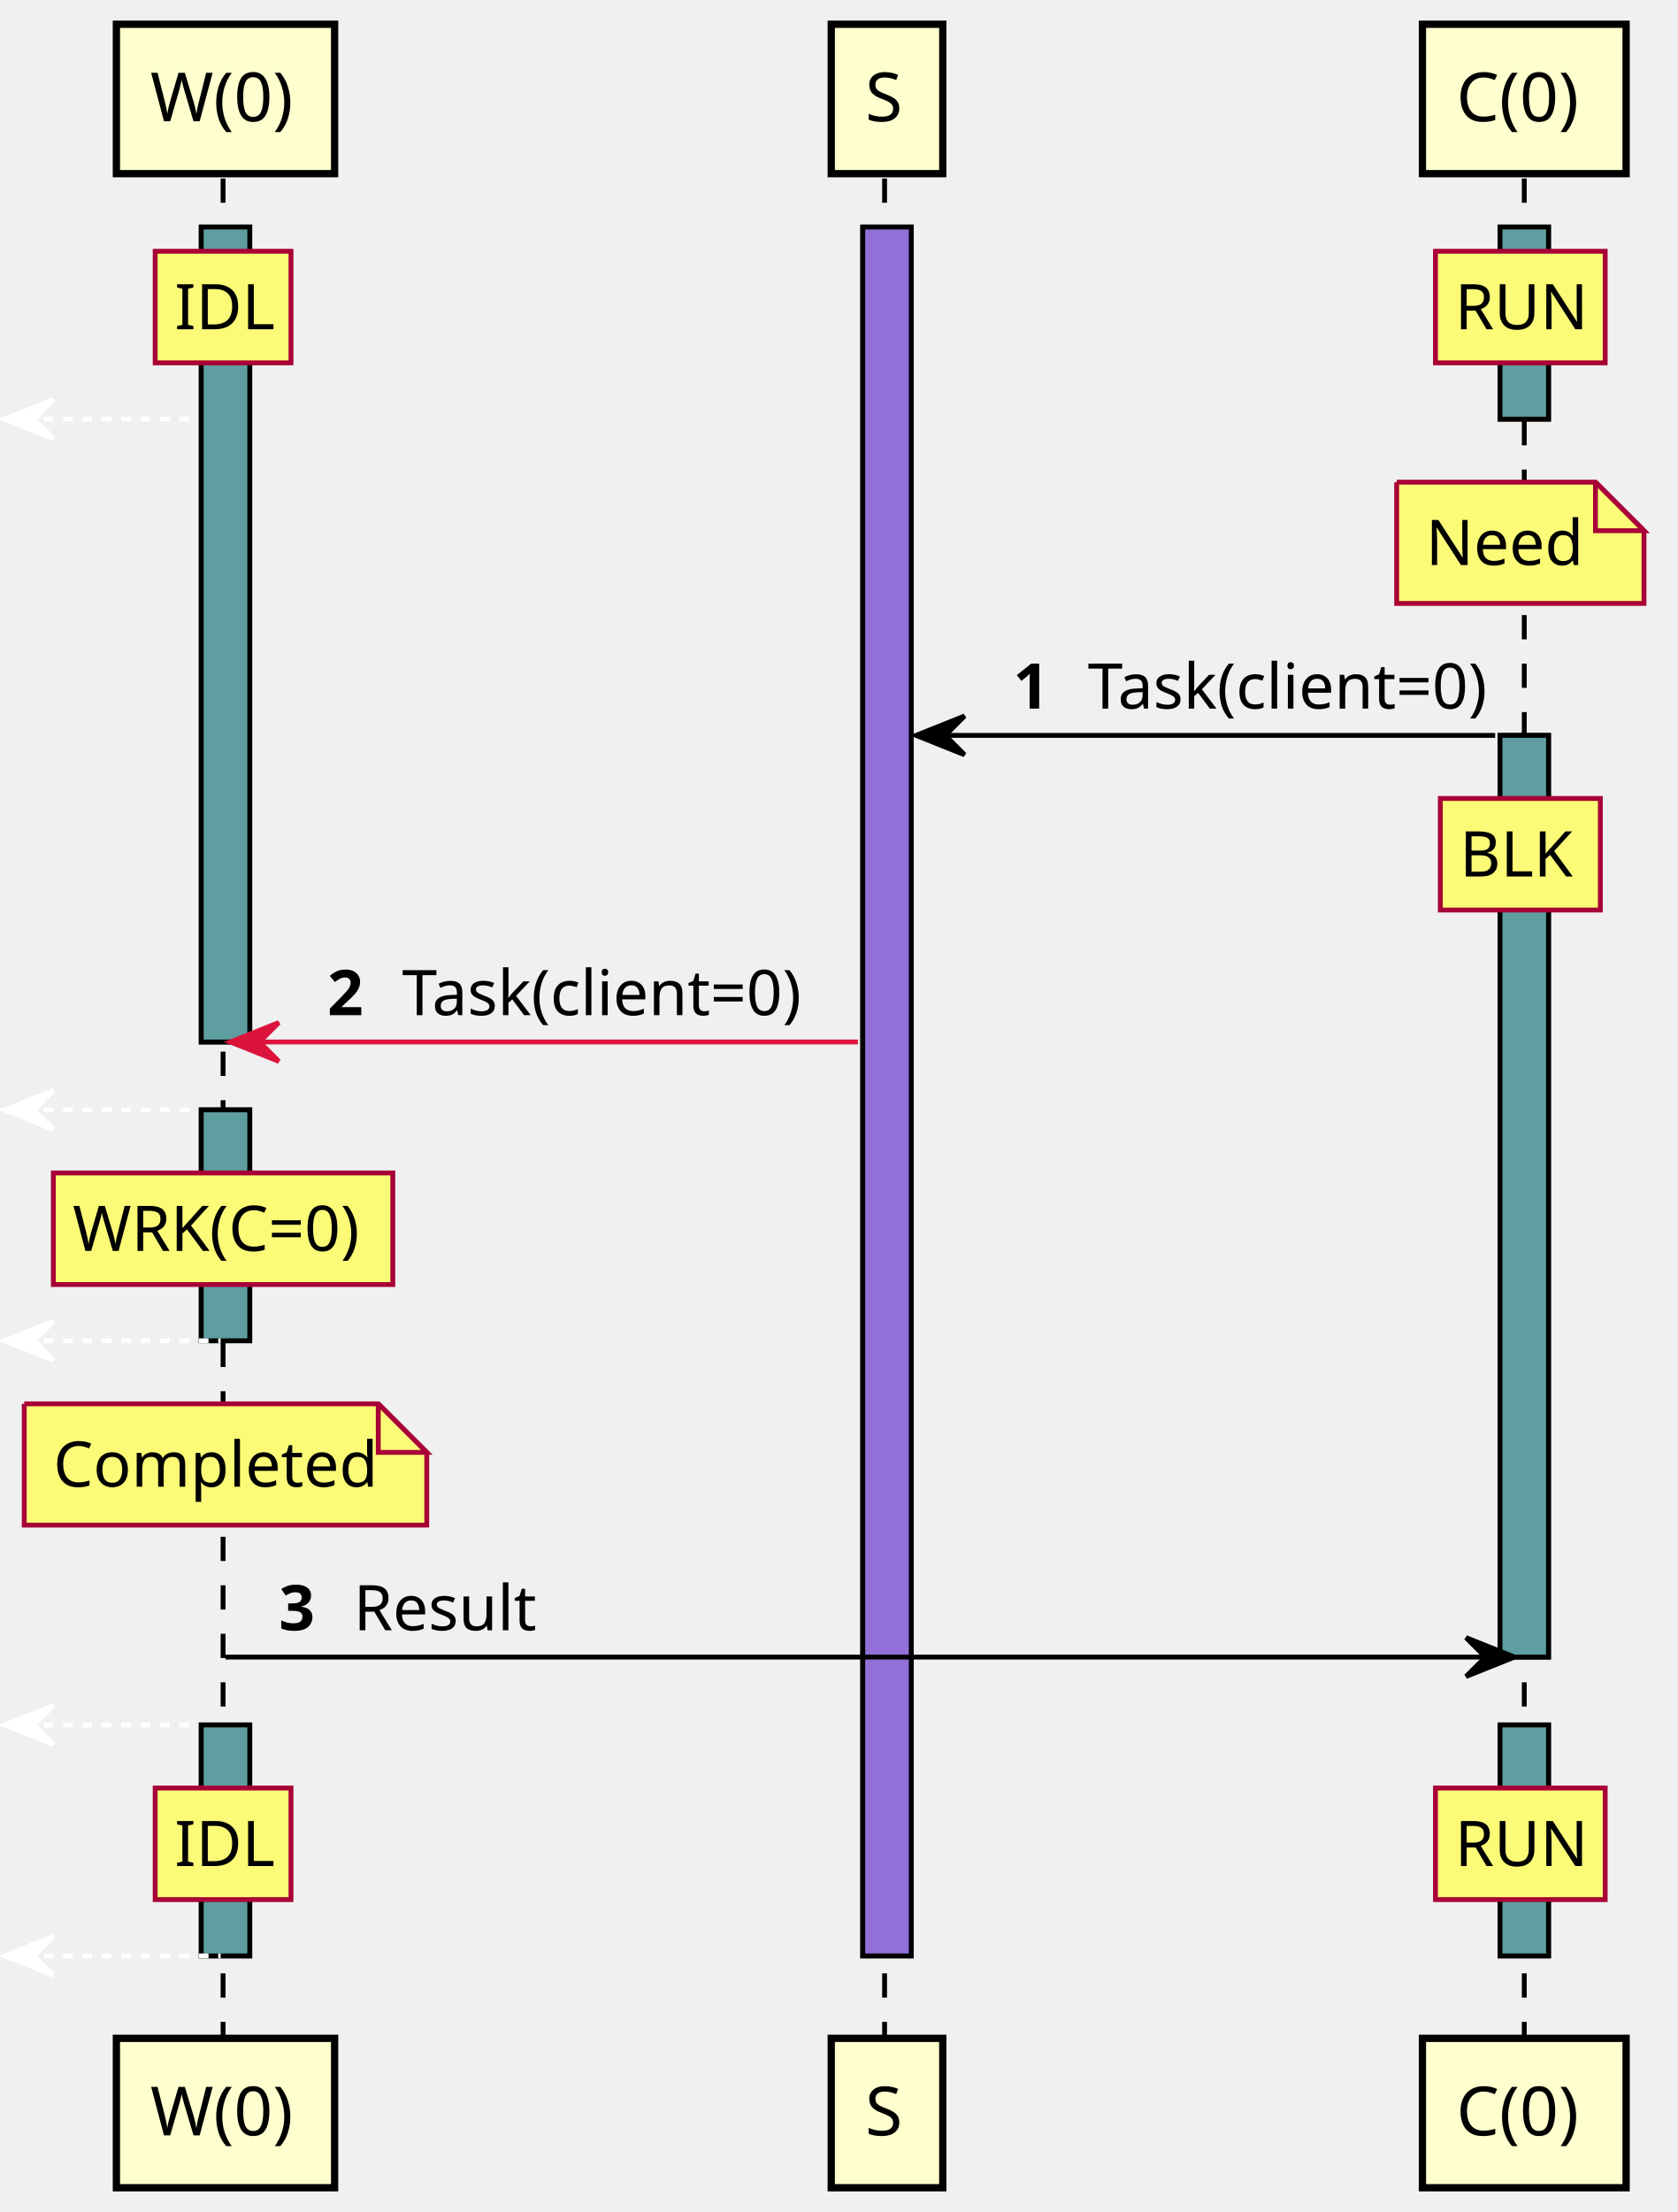
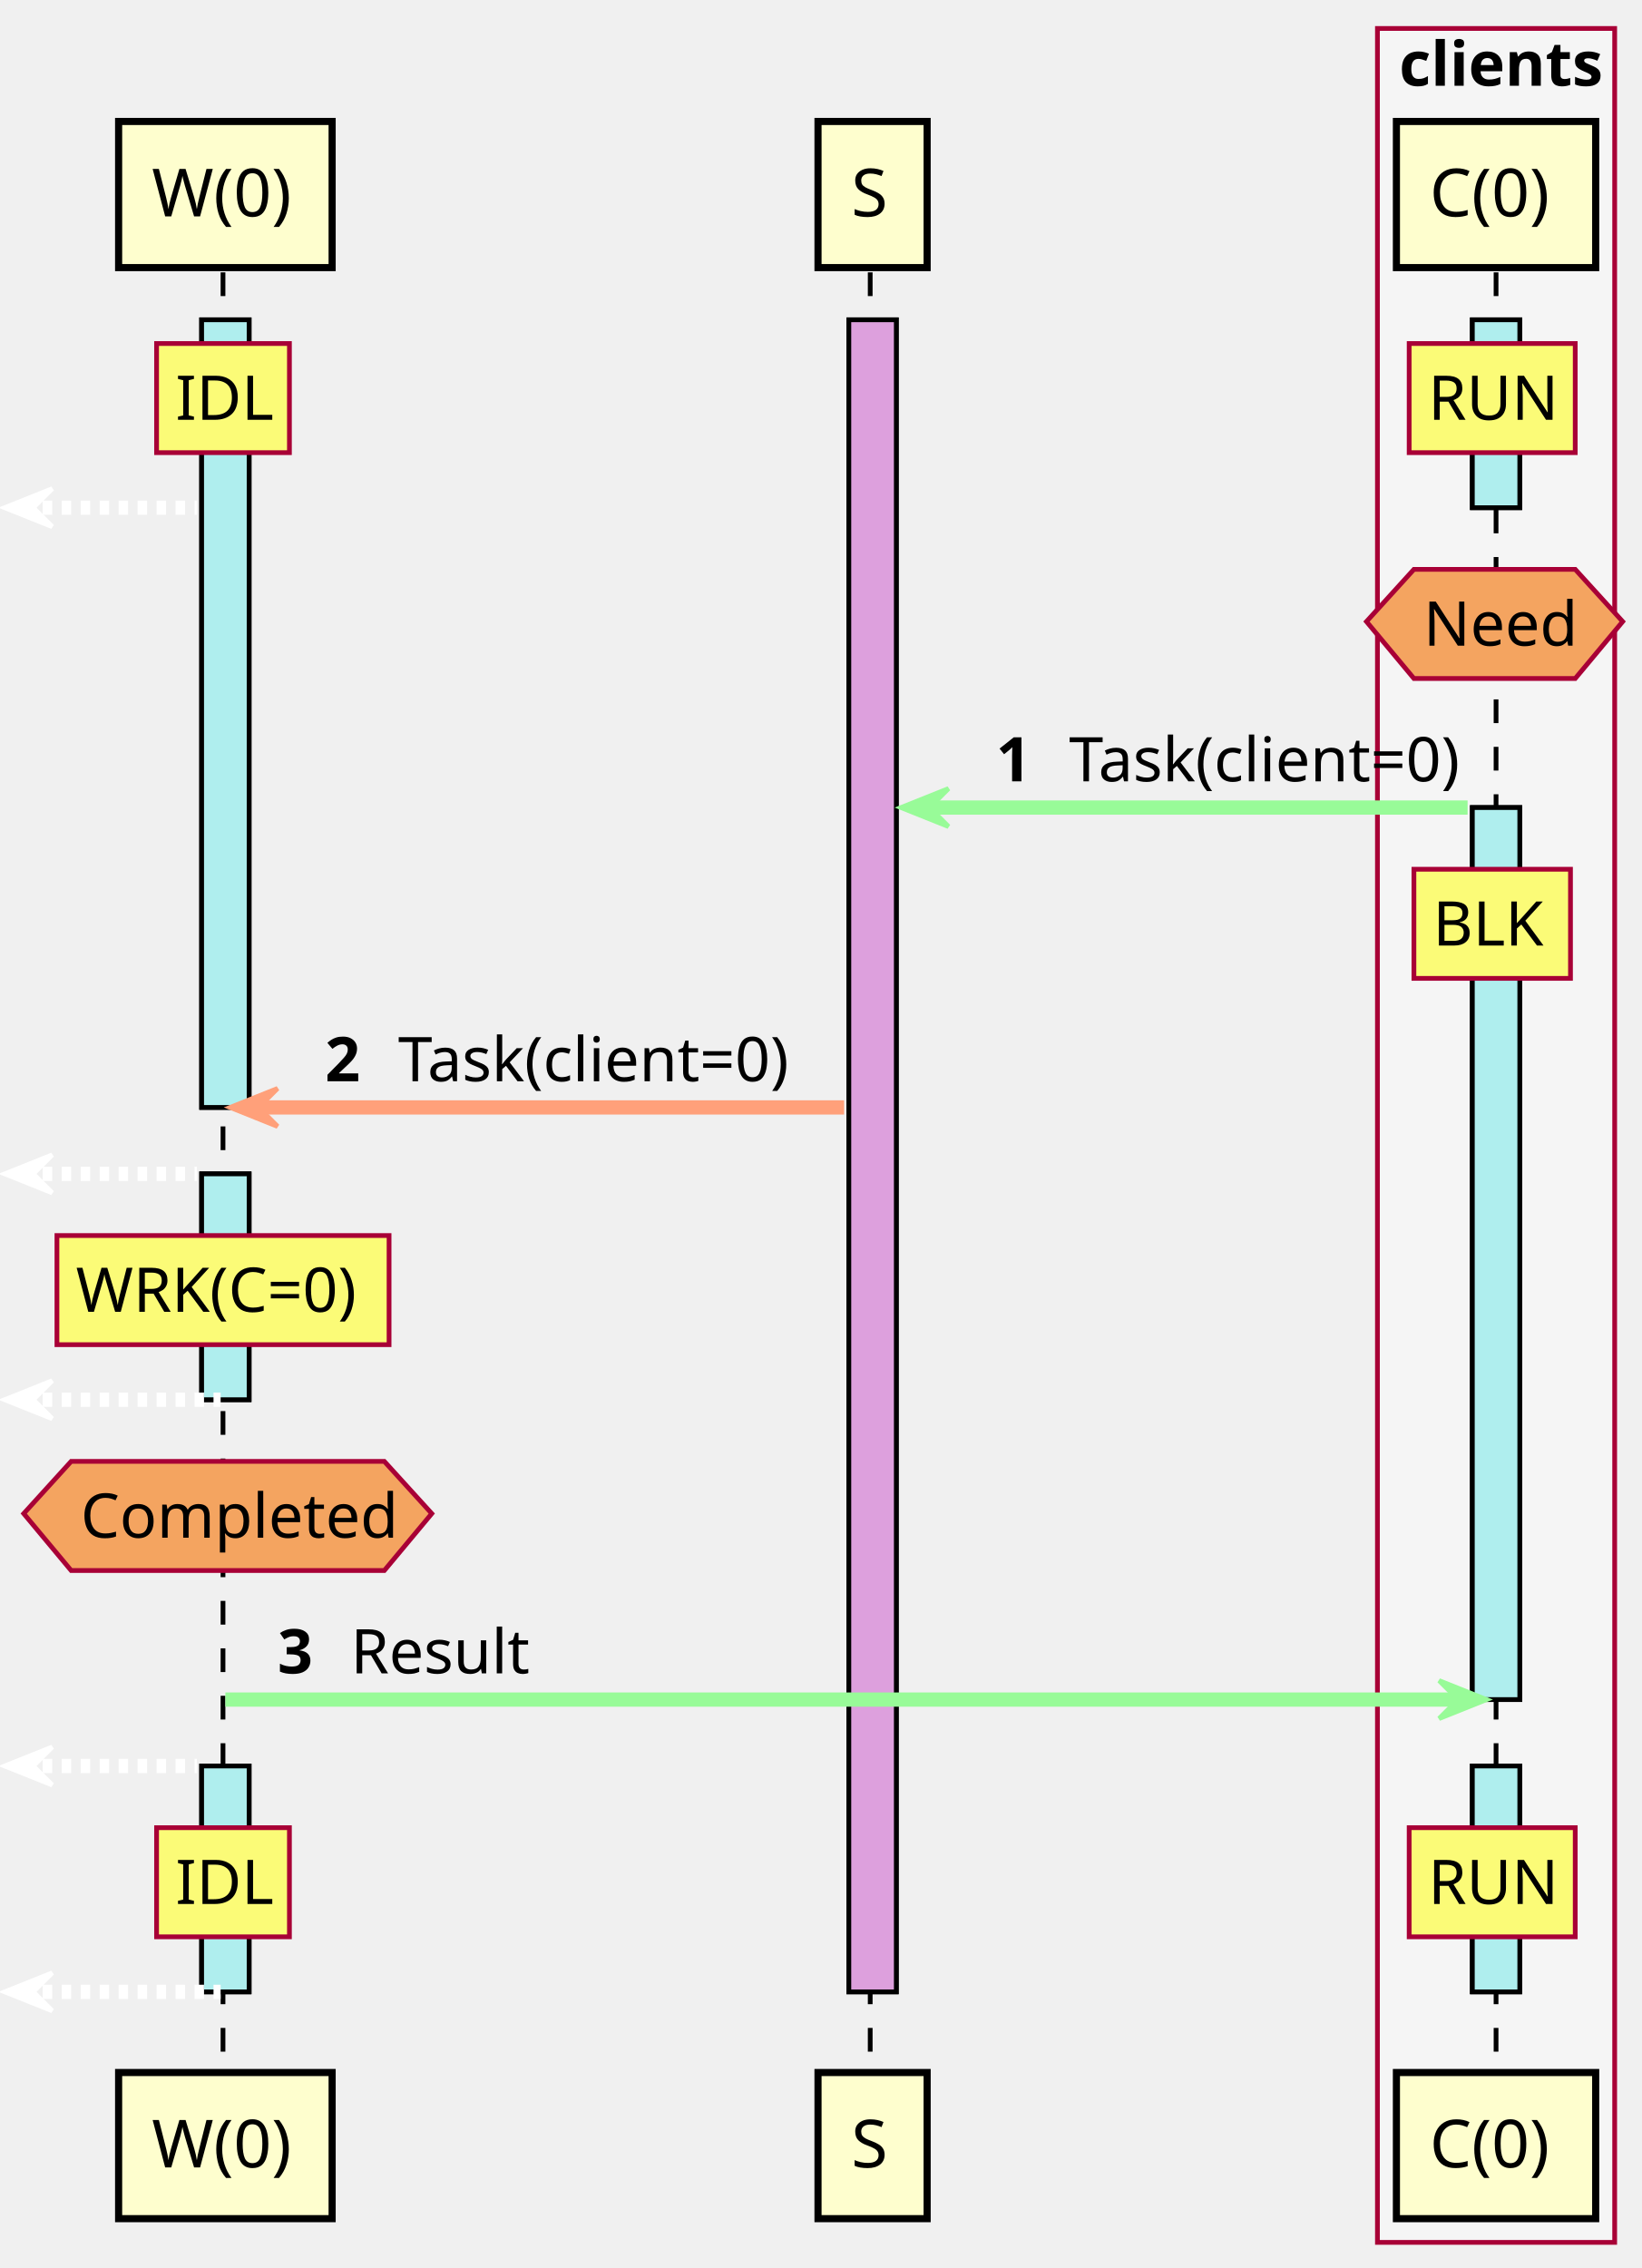
- <svg xmlns="http://www.w3.org/2000/svg" contentScriptType="application/ecmascript" contentStyleType="text/css" height="456px" preserveAspectRatio="none" style="width:346px;height:456px;" version="1.1" viewBox="0 0 346 456" width="346px" zoomAndPan="magnify">
+ <svg xmlns="http://www.w3.org/2000/svg" contentScriptType="application/ecmascript" contentStyleType="text/css" height="478px" preserveAspectRatio="none" style="width:346px;height:478px;" version="1.1" viewBox="0 0 346 478" width="346px" zoomAndPan="magnify">
  <defs />
  <g>
-     <rect fill="#5F9EA0" height="168" style="stroke:#000000;stroke-width:1.0;" width="10" x="41.5" y="46.8" />
-     <rect fill="#5F9EA0" height="47.6" style="stroke:#000000;stroke-width:1.0;" width="10" x="41.5" y="228.8" />
-     <rect fill="#5F9EA0" height="47.6" style="stroke:#000000;stroke-width:1.0;" width="10" x="41.5" y="355.6" />
-     <rect fill="#9370D8" height="356.4" style="stroke:#000000;stroke-width:1.0;" width="10" x="177.906" y="46.8" />
-     <rect fill="#5F9EA0" height="39.6" style="stroke:#000000;stroke-width:1.0;" width="10" x="309.312" y="46.8" />
-     <rect fill="#5F9EA0" height="190" style="stroke:#000000;stroke-width:1.0;" width="10" x="309.312" y="151.6" />
-     <rect fill="#5F9EA0" height="47.6" style="stroke:#000000;stroke-width:1.0;" width="10" x="309.312" y="355.6" />
-     <line style="stroke:#000000;stroke-width:1.0;stroke-dasharray:5.0,5.0;" x1="46" x2="46" y1="36.8" y2="421.2" />
-     <line style="stroke:#000000;stroke-width:1.0;stroke-dasharray:5.0,5.0;" x1="182.406" x2="182.406" y1="36.8" y2="421.2" />
-     <line style="stroke:#000000;stroke-width:1.0;stroke-dasharray:5.0,5.0;" x1="314.312" x2="314.312" y1="36.8" y2="421.2" />
-     <rect fill="#FEFECE" height="30.8" style="stroke:#000000;stroke-width:1.5;" width="45" x="24" y="5" />
-     <text fill="#000000" font-family="sans-serif" font-size="14" lengthAdjust="spacing" textLength="31" x="31" y="25.006">W(0)</text>
-     <rect fill="#FEFECE" height="30.8" style="stroke:#000000;stroke-width:1.5;" width="45" x="24" y="420.2" />
-     <text fill="#000000" font-family="sans-serif" font-size="14" lengthAdjust="spacing" textLength="31" x="31" y="440.206">W(0)</text>
-     <rect fill="#FEFECE" height="30.8" style="stroke:#000000;stroke-width:1.5;" width="23" x="171.406" y="5" />
-     <text fill="#000000" font-family="sans-serif" font-size="14" lengthAdjust="spacing" textLength="9" x="178.406" y="25.006">S</text>
-     <rect fill="#FEFECE" height="30.8" style="stroke:#000000;stroke-width:1.5;" width="23" x="171.406" y="420.2" />
-     <text fill="#000000" font-family="sans-serif" font-size="14" lengthAdjust="spacing" textLength="9" x="178.406" y="440.206">S</text>
-     <rect fill="#FEFECE" height="30.8" style="stroke:#000000;stroke-width:1.5;" width="42" x="293.312" y="5" />
-     <text fill="#000000" font-family="sans-serif" font-size="14" lengthAdjust="spacing" textLength="28" x="300.312" y="25.006">C(0)</text>
-     <rect fill="#FEFECE" height="30.8" style="stroke:#000000;stroke-width:1.5;" width="42" x="293.312" y="420.2" />
-     <text fill="#000000" font-family="sans-serif" font-size="14" lengthAdjust="spacing" textLength="28" x="300.312" y="440.206">C(0)</text>
-     <rect fill="#5F9EA0" height="168" style="stroke:#000000;stroke-width:1.0;" width="10" x="41.5" y="46.8" />
-     <rect fill="#5F9EA0" height="47.6" style="stroke:#000000;stroke-width:1.0;" width="10" x="41.5" y="228.8" />
-     <rect fill="#5F9EA0" height="47.6" style="stroke:#000000;stroke-width:1.0;" width="10" x="41.5" y="355.6" />
-     <rect fill="#9370D8" height="356.4" style="stroke:#000000;stroke-width:1.0;" width="10" x="177.906" y="46.8" />
-     <rect fill="#5F9EA0" height="39.6" style="stroke:#000000;stroke-width:1.0;" width="10" x="309.312" y="46.8" />
-     <rect fill="#5F9EA0" height="190" style="stroke:#000000;stroke-width:1.0;" width="10" x="309.312" y="151.6" />
-     <rect fill="#5F9EA0" height="47.6" style="stroke:#000000;stroke-width:1.0;" width="10" x="309.312" y="355.6" />
-     <rect fill="#FBFB77" height="23" style="stroke:#A80036;stroke-width:1.0;" width="28" x="32" y="51.8" />
-     <text fill="#000000" font-family="sans-serif" font-size="13" lengthAdjust="spacing" textLength="20" x="36" y="67.877">IDL</text>
-     <rect fill="#FBFB77" height="23" style="stroke:#A80036;stroke-width:1.0;" width="35" x="296" y="51.8" />
-     <text fill="#000000" font-family="sans-serif" font-size="13" lengthAdjust="spacing" textLength="27" x="300" y="67.877">RUN</text>
-     <polygon fill="#FFFFFF" points="11,82.4,1,86.4,11,90.4,7,86.4" style="stroke:#FFFFFF;stroke-width:1.0;" />
-     <line style="stroke:#FFFFFF;stroke-width:1.0;stroke-dasharray:2.0,2.0;" x1="5" x2="40.5" y1="86.4" y2="86.4" />
-     <path d="M288,99.4 L288,124.4 L339,124.4 L339,109.4 L329,99.4 L288,99.4 " fill="#FBFB77" style="stroke:#A80036;stroke-width:1.0;" />
-     <path d="M329,99.4 L329,109.4 L339,109.4 L329,99.4 " fill="#FBFB77" style="stroke:#A80036;stroke-width:1.0;" />
-     <text fill="#000000" font-family="sans-serif" font-size="13" lengthAdjust="spacing" textLength="30" x="294" y="116.477">Need</text>
-     <polygon fill="#000000" points="198.906,147.6,188.906,151.6,198.906,155.6,194.906,151.6" style="stroke:#000000;stroke-width:1.0;" />
-     <line style="stroke:#000000;stroke-width:1.0;" x1="192.906" x2="308.312" y1="151.6" y2="151.6" />
-     <text fill="#000000" font-family="sans-serif" font-size="13" lengthAdjust="spacing" textLength="0" x="208.906" y="146.077" />
-     <text fill="#000000" font-family="sans-serif" font-size="13" font-weight="bold" lengthAdjust="spacing" textLength="7.406" x="208.906" y="146.077">1</text>
-     <text fill="#000000" font-family="sans-serif" font-size="13" lengthAdjust="spacing" textLength="0" x="220.312" y="146.077" />
-     <text fill="#000000" font-family="sans-serif" font-size="13" lengthAdjust="spacing" textLength="83" x="224.312" y="146.077">Task(client=0)</text>
-     <rect fill="#FBFB77" height="23" style="stroke:#A80036;stroke-width:1.0;" width="33" x="297" y="164.6" />
-     <text fill="#000000" font-family="sans-serif" font-size="13" lengthAdjust="spacing" textLength="25" x="301" y="180.677">BLK</text>
-     <polygon fill="#DC143C" points="57.5,210.8,47.5,214.8,57.5,218.8,53.5,214.8" style="stroke:#DC143C;stroke-width:1.0;" />
-     <line style="stroke:#DC143C;stroke-width:1.0;" x1="51.5" x2="176.906" y1="214.8" y2="214.8" />
-     <text fill="#000000" font-family="sans-serif" font-size="13" lengthAdjust="spacing" textLength="0" x="67.5" y="209.277" />
-     <text fill="#000000" font-family="sans-serif" font-size="13" font-weight="bold" lengthAdjust="spacing" textLength="7.406" x="67.5" y="209.277">2</text>
-     <text fill="#000000" font-family="sans-serif" font-size="13" lengthAdjust="spacing" textLength="0" x="78.906" y="209.277" />
-     <text fill="#000000" font-family="sans-serif" font-size="13" lengthAdjust="spacing" textLength="83" x="82.906" y="209.277">Task(client=0)</text>
-     <polygon fill="#FFFFFF" points="11,224.8,1,228.8,11,232.8,7,228.8" style="stroke:#FFFFFF;stroke-width:1.0;" />
-     <line style="stroke:#FFFFFF;stroke-width:1.0;stroke-dasharray:2.0,2.0;" x1="5" x2="40.5" y1="228.8" y2="228.8" />
-     <rect fill="#FBFB77" height="23" style="stroke:#A80036;stroke-width:1.0;" width="70" x="11" y="241.8" />
-     <text fill="#000000" font-family="sans-serif" font-size="13" lengthAdjust="spacing" textLength="62" x="15" y="257.877">WRK(C=0)</text>
-     <polygon fill="#FFFFFF" points="11,272.4,1,276.4,11,280.4,7,276.4" style="stroke:#FFFFFF;stroke-width:1.0;" />
-     <line style="stroke:#FFFFFF;stroke-width:1.0;stroke-dasharray:2.0,2.0;" x1="5" x2="45.5" y1="276.4" y2="276.4" />
-     <path d="M5,289.4 L5,314.4 L88,314.4 L88,299.4 L78,289.4 L5,289.4 " fill="#FBFB77" style="stroke:#A80036;stroke-width:1.0;" />
-     <path d="M78,289.4 L78,299.4 L88,299.4 L78,289.4 " fill="#FBFB77" style="stroke:#A80036;stroke-width:1.0;" />
-     <text fill="#000000" font-family="sans-serif" font-size="13" lengthAdjust="spacing" textLength="62" x="11" y="306.477">Completed</text>
-     <polygon fill="#000000" points="302.312,337.6,312.312,341.6,302.312,345.6,306.312,341.6" style="stroke:#000000;stroke-width:1.0;" />
-     <line style="stroke:#000000;stroke-width:1.0;" x1="46.5" x2="308.312" y1="341.6" y2="341.6" />
-     <text fill="#000000" font-family="sans-serif" font-size="13" lengthAdjust="spacing" textLength="0" x="57.5" y="336.077" />
-     <text fill="#000000" font-family="sans-serif" font-size="13" font-weight="bold" lengthAdjust="spacing" textLength="7.406" x="57.5" y="336.077">3</text>
-     <text fill="#000000" font-family="sans-serif" font-size="13" lengthAdjust="spacing" textLength="0" x="68.906" y="336.077" />
-     <text fill="#000000" font-family="sans-serif" font-size="13" lengthAdjust="spacing" textLength="37" x="72.906" y="336.077">Result</text>
-     <polygon fill="#FFFFFF" points="11,351.6,1,355.6,11,359.6,7,355.6" style="stroke:#FFFFFF;stroke-width:1.0;" />
-     <line style="stroke:#FFFFFF;stroke-width:1.0;stroke-dasharray:2.0,2.0;" x1="5" x2="40.5" y1="355.6" y2="355.6" />
-     <rect fill="#FBFB77" height="23" style="stroke:#A80036;stroke-width:1.0;" width="35" x="296" y="368.6" />
-     <text fill="#000000" font-family="sans-serif" font-size="13" lengthAdjust="spacing" textLength="27" x="300" y="384.677">RUN</text>
-     <rect fill="#FBFB77" height="23" style="stroke:#A80036;stroke-width:1.0;" width="28" x="32" y="368.6" />
-     <text fill="#000000" font-family="sans-serif" font-size="13" lengthAdjust="spacing" textLength="20" x="36" y="384.677">IDL</text>
-     <polygon fill="#FFFFFF" points="11,399.2,1,403.2,11,407.2,7,403.2" style="stroke:#FFFFFF;stroke-width:1.0;" />
-     <line style="stroke:#FFFFFF;stroke-width:1.0;stroke-dasharray:2.0,2.0;" x1="5" x2="45.5" y1="403.2" y2="403.2" />
+     <rect fill="#F5F5F5" height="466.6" style="stroke:#A80036;stroke-width:1.0;" width="50" x="290.312" y="6" />
+     <text fill="#000000" font-family="sans-serif" font-size="13" font-weight="bold" lengthAdjust="spacing" textLength="40.844" x="294.891" y="18.077">clients</text>
+     <rect fill="#AFEEEE" height="166" style="stroke:#000000;stroke-width:1.0;" width="10" x="42.5" y="67.4" />
+     <rect fill="#AFEEEE" height="47.6" style="stroke:#000000;stroke-width:1.0;" width="10" x="42.5" y="247.4" />
+     <rect fill="#AFEEEE" height="47.6" style="stroke:#000000;stroke-width:1.0;" width="10" x="42.5" y="372.2" />
+     <rect fill="#DDA0DD" height="352.4" style="stroke:#000000;stroke-width:1.0;" width="10" x="178.906" y="67.4" />
+     <rect fill="#AFEEEE" height="39.6" style="stroke:#000000;stroke-width:1.0;" width="10" x="310.312" y="67.4" />
+     <rect fill="#AFEEEE" height="188" style="stroke:#000000;stroke-width:1.0;" width="10" x="310.312" y="170.2" />
+     <rect fill="#AFEEEE" height="47.6" style="stroke:#000000;stroke-width:1.0;" width="10" x="310.312" y="372.2" />
+     <line style="stroke:#000000;stroke-width:1.0;stroke-dasharray:5.0,5.0;" x1="47" x2="47" y1="57.4" y2="437.8" />
+     <line style="stroke:#000000;stroke-width:1.0;stroke-dasharray:5.0,5.0;" x1="183.406" x2="183.406" y1="57.4" y2="437.8" />
+     <line style="stroke:#000000;stroke-width:1.0;stroke-dasharray:5.0,5.0;" x1="315.312" x2="315.312" y1="57.4" y2="437.8" />
+     <rect fill="#FEFECE" height="30.8" style="stroke:#000000;stroke-width:1.5;" width="45" x="25" y="25.6" />
+     <text fill="#000000" font-family="sans-serif" font-size="14" lengthAdjust="spacing" textLength="31" x="32" y="45.606">W(0)</text>
+     <rect fill="#FEFECE" height="30.8" style="stroke:#000000;stroke-width:1.5;" width="45" x="25" y="436.8" />
+     <text fill="#000000" font-family="sans-serif" font-size="14" lengthAdjust="spacing" textLength="31" x="32" y="456.806">W(0)</text>
+     <rect fill="#FEFECE" height="30.8" style="stroke:#000000;stroke-width:1.5;" width="23" x="172.406" y="25.6" />
+     <text fill="#000000" font-family="sans-serif" font-size="14" lengthAdjust="spacing" textLength="9" x="179.406" y="45.606">S</text>
+     <rect fill="#FEFECE" height="30.8" style="stroke:#000000;stroke-width:1.5;" width="23" x="172.406" y="436.8" />
+     <text fill="#000000" font-family="sans-serif" font-size="14" lengthAdjust="spacing" textLength="9" x="179.406" y="456.806">S</text>
+     <rect fill="#FEFECE" height="30.8" style="stroke:#000000;stroke-width:1.5;" width="42" x="294.312" y="25.6" />
+     <text fill="#000000" font-family="sans-serif" font-size="14" lengthAdjust="spacing" textLength="28" x="301.312" y="45.606">C(0)</text>
+     <rect fill="#FEFECE" height="30.8" style="stroke:#000000;stroke-width:1.5;" width="42" x="294.312" y="436.8" />
+     <text fill="#000000" font-family="sans-serif" font-size="14" lengthAdjust="spacing" textLength="28" x="301.312" y="456.806">C(0)</text>
+     <rect fill="#AFEEEE" height="166" style="stroke:#000000;stroke-width:1.0;" width="10" x="42.5" y="67.4" />
+     <rect fill="#AFEEEE" height="47.6" style="stroke:#000000;stroke-width:1.0;" width="10" x="42.5" y="247.4" />
+     <rect fill="#AFEEEE" height="47.6" style="stroke:#000000;stroke-width:1.0;" width="10" x="42.5" y="372.2" />
+     <rect fill="#DDA0DD" height="352.4" style="stroke:#000000;stroke-width:1.0;" width="10" x="178.906" y="67.4" />
+     <rect fill="#AFEEEE" height="39.6" style="stroke:#000000;stroke-width:1.0;" width="10" x="310.312" y="67.4" />
+     <rect fill="#AFEEEE" height="188" style="stroke:#000000;stroke-width:1.0;" width="10" x="310.312" y="170.2" />
+     <rect fill="#AFEEEE" height="47.6" style="stroke:#000000;stroke-width:1.0;" width="10" x="310.312" y="372.2" />
+     <rect fill="#FBFB77" height="23" style="stroke:#A80036;stroke-width:1.0;" width="28" x="33" y="72.4" />
+     <text fill="#000000" font-family="sans-serif" font-size="13" lengthAdjust="spacing" textLength="20" x="37" y="88.477">IDL</text>
+     <rect fill="#FBFB77" height="23" style="stroke:#A80036;stroke-width:1.0;" width="35" x="297" y="72.4" />
+     <text fill="#000000" font-family="sans-serif" font-size="13" lengthAdjust="spacing" textLength="27" x="301" y="88.477">RUN</text>
+     <polygon fill="#FFFFFF" points="11,103,1,107,11,111,7,107" style="stroke:#FFFFFF;stroke-width:1.0;" />
+     <line style="stroke:#FFFFFF;stroke-width:3.0;stroke-dasharray:2.0,2.0;" x1="5" x2="41.5" y1="107" y2="107" />
+     <polygon fill="#F4A460" points="298,120,332,120,342,131,332,143,298,143,288,131,298,120" style="stroke:#A80036;stroke-width:1.0;" />
+     <text fill="#000000" font-family="sans-serif" font-size="13" lengthAdjust="spacing" textLength="30" x="300" y="136.077">Need</text>
+     <polygon fill="#98FB98" points="199.906,166.2,189.906,170.2,199.906,174.2,195.906,170.2" style="stroke:#98FB98;stroke-width:1.0;" />
+     <line style="stroke:#98FB98;stroke-width:3.0;" x1="193.906" x2="309.312" y1="170.2" y2="170.2" />
+     <text fill="#000000" font-family="sans-serif" font-size="13" lengthAdjust="spacing" textLength="0" x="209.906" y="164.677" />
+     <text fill="#000000" font-family="sans-serif" font-size="13" font-weight="bold" lengthAdjust="spacing" textLength="7.406" x="209.906" y="164.677">1</text>
+     <text fill="#000000" font-family="sans-serif" font-size="13" lengthAdjust="spacing" textLength="0" x="221.312" y="164.677" />
+     <text fill="#000000" font-family="sans-serif" font-size="13" lengthAdjust="spacing" textLength="83" x="225.312" y="164.677">Task(client=0)</text>
+     <rect fill="#FBFB77" height="23" style="stroke:#A80036;stroke-width:1.0;" width="33" x="298" y="183.2" />
+     <text fill="#000000" font-family="sans-serif" font-size="13" lengthAdjust="spacing" textLength="25" x="302" y="199.277">BLK</text>
+     <polygon fill="#FFA07A" points="58.5,229.4,48.5,233.4,58.5,237.4,54.5,233.4" style="stroke:#FFA07A;stroke-width:1.0;" />
+     <line style="stroke:#FFA07A;stroke-width:3.0;" x1="52.5" x2="177.906" y1="233.4" y2="233.4" />
+     <text fill="#000000" font-family="sans-serif" font-size="13" lengthAdjust="spacing" textLength="0" x="68.5" y="227.877" />
+     <text fill="#000000" font-family="sans-serif" font-size="13" font-weight="bold" lengthAdjust="spacing" textLength="7.406" x="68.5" y="227.877">2</text>
+     <text fill="#000000" font-family="sans-serif" font-size="13" lengthAdjust="spacing" textLength="0" x="79.906" y="227.877" />
+     <text fill="#000000" font-family="sans-serif" font-size="13" lengthAdjust="spacing" textLength="83" x="83.906" y="227.877">Task(client=0)</text>
+     <polygon fill="#FFFFFF" points="11,243.4,1,247.4,11,251.4,7,247.4" style="stroke:#FFFFFF;stroke-width:1.0;" />
+     <line style="stroke:#FFFFFF;stroke-width:3.0;stroke-dasharray:2.0,2.0;" x1="5" x2="41.5" y1="247.4" y2="247.4" />
+     <rect fill="#FBFB77" height="23" style="stroke:#A80036;stroke-width:1.0;" width="70" x="12" y="260.4" />
+     <text fill="#000000" font-family="sans-serif" font-size="13" lengthAdjust="spacing" textLength="62" x="16" y="276.477">WRK(C=0)</text>
+     <polygon fill="#FFFFFF" points="11,291,1,295,11,299,7,295" style="stroke:#FFFFFF;stroke-width:1.0;" />
+     <line style="stroke:#FFFFFF;stroke-width:3.0;stroke-dasharray:2.0,2.0;" x1="5" x2="46.5" y1="295" y2="295" />
+     <polygon fill="#F4A460" points="15,308,81,308,91,319,81,331,15,331,5,319,15,308" style="stroke:#A80036;stroke-width:1.0;" />
+     <text fill="#000000" font-family="sans-serif" font-size="13" lengthAdjust="spacing" textLength="62" x="17" y="324.077">Completed</text>
+     <polygon fill="#98FB98" points="303.312,354.2,313.312,358.2,303.312,362.2,307.312,358.2" style="stroke:#98FB98;stroke-width:1.0;" />
+     <line style="stroke:#98FB98;stroke-width:3.0;" x1="47.5" x2="309.312" y1="358.2" y2="358.2" />
+     <text fill="#000000" font-family="sans-serif" font-size="13" lengthAdjust="spacing" textLength="0" x="58.5" y="352.677" />
+     <text fill="#000000" font-family="sans-serif" font-size="13" font-weight="bold" lengthAdjust="spacing" textLength="7.406" x="58.5" y="352.677">3</text>
+     <text fill="#000000" font-family="sans-serif" font-size="13" lengthAdjust="spacing" textLength="0" x="69.906" y="352.677" />
+     <text fill="#000000" font-family="sans-serif" font-size="13" lengthAdjust="spacing" textLength="37" x="73.906" y="352.677">Result</text>
+     <polygon fill="#FFFFFF" points="11,368.2,1,372.2,11,376.2,7,372.2" style="stroke:#FFFFFF;stroke-width:1.0;" />
+     <line style="stroke:#FFFFFF;stroke-width:3.0;stroke-dasharray:2.0,2.0;" x1="5" x2="41.5" y1="372.2" y2="372.2" />
+     <rect fill="#FBFB77" height="23" style="stroke:#A80036;stroke-width:1.0;" width="35" x="297" y="385.2" />
+     <text fill="#000000" font-family="sans-serif" font-size="13" lengthAdjust="spacing" textLength="27" x="301" y="401.277">RUN</text>
+     <rect fill="#FBFB77" height="23" style="stroke:#A80036;stroke-width:1.0;" width="28" x="33" y="385.2" />
+     <text fill="#000000" font-family="sans-serif" font-size="13" lengthAdjust="spacing" textLength="20" x="37" y="401.277">IDL</text>
+     <polygon fill="#FFFFFF" points="11,415.8,1,419.8,11,423.8,7,419.8" style="stroke:#FFFFFF;stroke-width:1.0;" />
+     <line style="stroke:#FFFFFF;stroke-width:3.0;stroke-dasharray:2.0,2.0;" x1="5" x2="46.5" y1="419.8" y2="419.8" />
  </g>
</svg>
